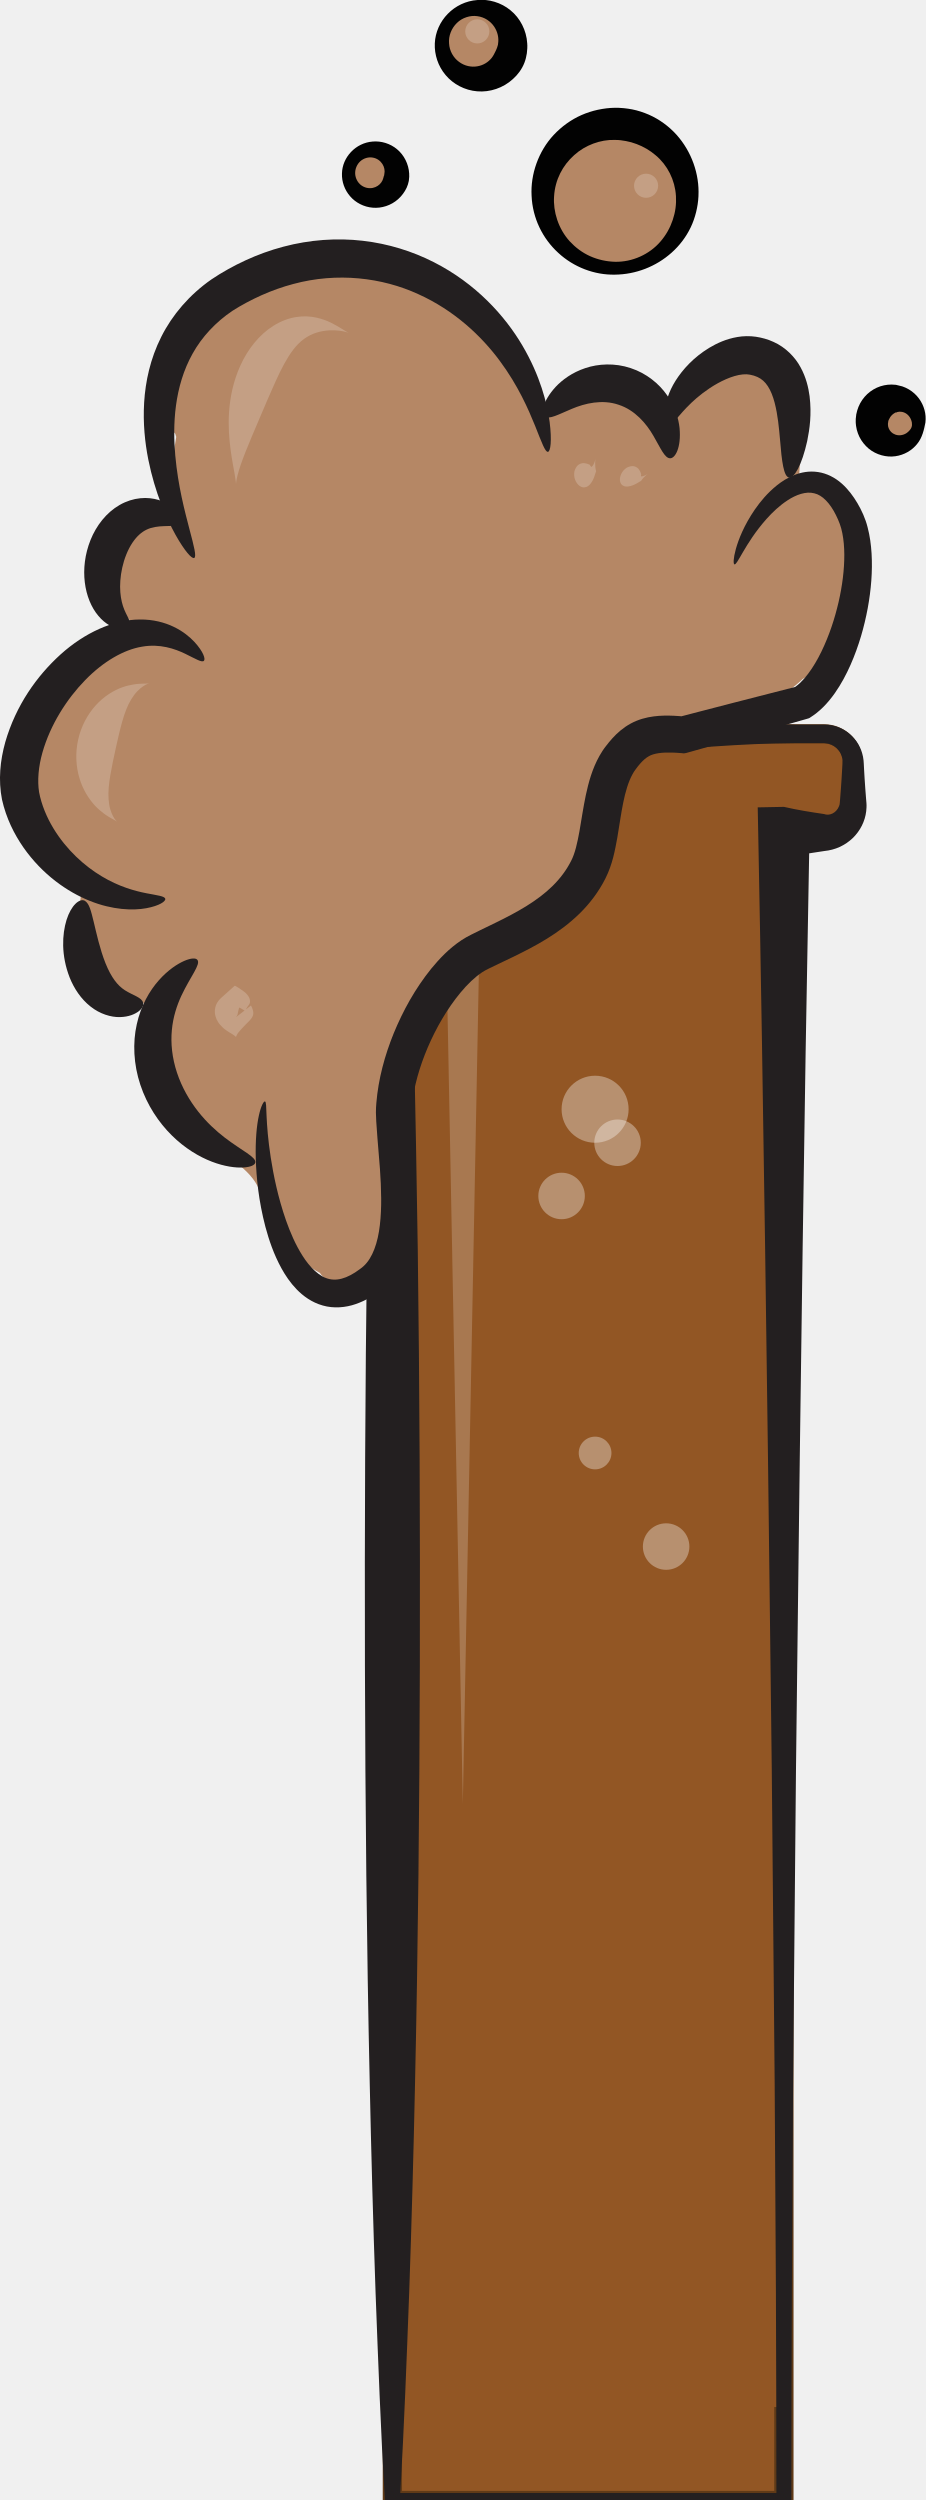
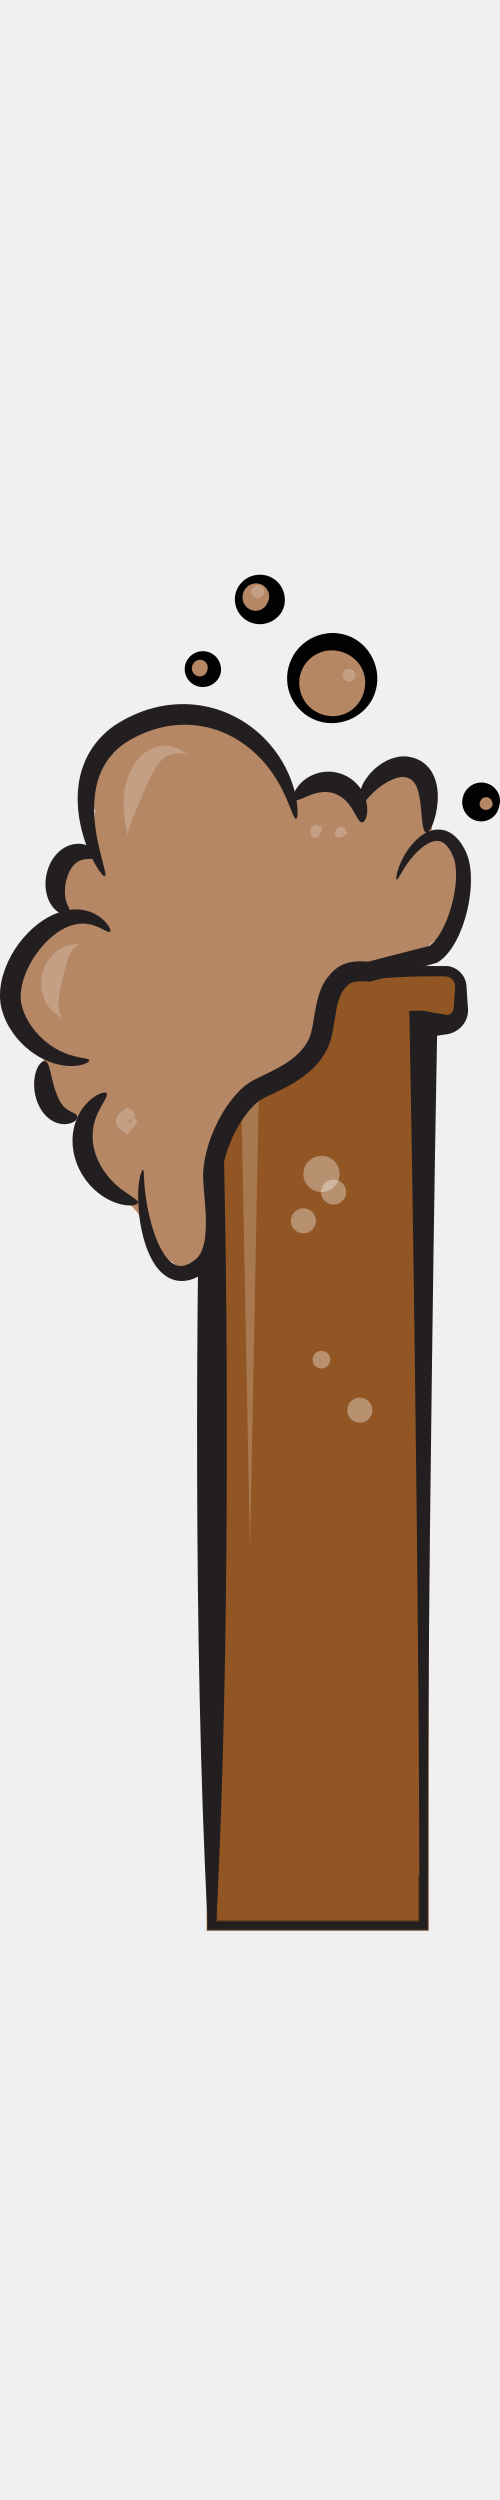
- <svg xmlns="http://www.w3.org/2000/svg" version="1.1" id="Layer_1" x="0px" y="0px" width="143.922px" height="388.714px" viewBox="0 0 143.922 388.714" enable-background="new 0 0 143.922 388.714" xml:space="preserve">
+ <svg xmlns="http://www.w3.org/2000/svg" version="1.1" id="Layer_1" x="0px" y="0px" width="100px" height="500px" viewBox="0 0 143.922 388.714" enable-background="new 0 0 143.922 388.714" xml:space="preserve">
  <g>
    <g>
      <path fill="#925624" stroke="#603A17" stroke-width="3" stroke-miterlimit="10" d="M54.779,114.104h73.334    c2.502,0,4.533,2.03,4.533,4.534v6.274c0,2.504-2.031,4.535-4.533,4.535h-6.23v259.344H61.01V129.447h-6.23    c-2.502,0-4.531-2.03-4.531-4.535v-6.274C50.248,116.134,52.277,114.104,54.779,114.104z" />
      <rect x="62.213" y="157.172" fill="#925624" width="59.617" height="217.083" />
      <path fill="#231F20" d="M134.727,125.022l-0.004-0.048c0,0,0-0.115,0-0.077l-0.002-0.024l-0.01-0.099l-0.016-0.194l-0.033-0.392    c-0.039-0.522-0.092-1.043-0.121-1.564c-0.068-1.043-0.15-2.084-0.197-3.127l-0.039-0.782c-0.014-0.298-0.047-0.692-0.115-1.028    c-0.137-0.693-0.379-1.366-0.732-1.972c-0.709-1.21-1.824-2.152-3.115-2.648c-0.65-0.25-1.318-0.381-2.031-0.394l-1.6,0.005    c-1.043,0.011-2.086,0.004-3.129-0.007c-2.084-0.018-4.168-0.077-6.254-0.165c-4.17-0.179-8.34-0.501-12.51-0.809    c-4.17-0.3-8.34-0.588-12.508-0.732c-4.172-0.147-8.342-0.235-12.512-0.301c-4.17-0.064-8.338-0.068-12.51-0.083l-12.51-0.063    c-1.988-0.028-4.004,0.737-5.5,2.065c-1.506,1.327-2.512,3.227-2.734,5.279l-0.035,0.455l-0.012,0.208l-0.014,0.514l-0.023,0.836    l-0.037,1.67c-0.025,1.114-0.018,2.229-0.014,3.344c0,0.978,0.195,2.041,0.574,2.988c0.381,0.956,0.939,1.834,1.637,2.572    c1.381,1.487,3.354,2.406,5.348,2.493c1.064,0.023,1.428-0.094,2.023-0.152c0.557-0.075,1.113-0.159,1.672-0.26    c0.318-0.058,0.637-0.129,0.955-0.194c-0.836,20.648-1.238,41.297-1.555,61.946c-0.287,21.612-0.377,43.224-0.322,64.836    c0.059,21.613,0.266,43.225,0.746,64.837c0.23,10.805,0.527,21.612,0.904,32.417c0.41,10.805,0.805,21.611,1.455,32.417v0.002    v1.162h1.162h60.873h1.16l0.002-1.162l0.023-16.21l0.055-16.209l0.191-32.417l0.299-32.419l0.15-16.207l0.195-16.21l0.396-32.418    l0.443-32.419c0.293-20.533,0.623-41.066,1.018-61.6c0.775-0.127,1.553-0.247,2.34-0.358c0.846-0.083,1.676-0.301,2.434-0.647    c0.756-0.353,1.438-0.826,2.018-1.383c1.154-1.125,1.898-2.615,2.076-4.153c0.023-0.191,0.035-0.379,0.045-0.576l0.008-0.333    C134.734,125.142,134.729,125.094,134.727,125.022z M130.986,118.715l-0.039,0.782c-0.047,1.043-0.131,2.084-0.197,3.127    c-0.029,0.521-0.082,1.042-0.121,1.564l-0.033,0.392l-0.016,0.194l-0.01,0.099l-0.002,0.024c0,0.056,0-0.047,0-0.027l-0.006,0.049    c-0.008,0.058-0.014,0.142-0.021,0.182c-0.01,0.02-0.018,0.039-0.021,0.059c-0.02,0.059-0.041,0.131-0.066,0.194    c-0.197,0.518-0.578,0.928-1.025,1.139c-0.441,0.219-0.916,0.223-1.305,0.077c-2.051-0.296-4.16-0.635-6.238-1.115h-0.002    l-4.07,0.079l0.076,3.915c0.424,21.611,0.768,43.224,1.078,64.834l0.443,32.419l0.395,32.418l0.195,16.21l0.15,16.207    l0.299,32.419l0.193,32.417l0.053,16.209l0.023,15.047H62.236c0.611-10.42,0.996-20.838,1.391-31.256    c0.377-10.806,0.676-21.613,0.904-32.417c0.482-21.612,0.689-43.224,0.748-64.837c0.055-21.612-0.035-43.224-0.322-64.836    c-0.332-21.611-0.742-43.224-1.662-64.834l-0.104-2.382l-2.182,0.099h-0.004c-1.113-0.356-2.229-0.601-3.342-0.802    c-0.559-0.101-1.115-0.184-1.672-0.259c-0.518-0.077-1.271-0.133-1.318-0.198c-0.227-0.133-0.371-0.293-0.477-0.469    c-0.049-0.09-0.082-0.178-0.098-0.265c-0.018-0.095-0.018-0.147-0.016-0.282c0.004-1.115,0.012-2.23-0.014-3.344l-0.037-1.67    l-0.043-1.331c-0.016-0.17,0.045-0.394,0.195-0.562c0.15-0.178,0.352-0.266,0.594-0.29l12.51-0.064    c4.172-0.013,8.34-0.021,12.51-0.083c4.17-0.065,8.34-0.153,12.512-0.301c4.168-0.146,8.338-0.432,12.508-0.733    c4.17-0.305,8.34-0.629,12.51-0.809c2.086-0.087,4.17-0.147,6.254-0.166c1.043-0.009,2.086-0.018,3.129-0.005l0.783,0.004    l0.389,0.001l0.197,0.002l0.158,0.008c0.328,0.021,0.697,0.104,1.012,0.245c0.65,0.272,1.184,0.801,1.475,1.418    c0.145,0.312,0.242,0.639,0.268,0.975C131.004,118.365,130.998,118.493,130.986,118.715z" />
      <g opacity="0.2">
        <polygon fill="#FFFFFF" points="74.961,125.042 71.961,280.519 68.961,125.042    " />
      </g>
      <circle opacity="0.34" fill="#FFFFFF" cx="92.529" cy="172.47" r="5.211" />
      <circle opacity="0.34" fill="#FFFFFF" cx="92.528" cy="225.921" r="2.544" />
      <circle opacity="0.34" fill="#FFFFFF" cx="87.318" cy="185.956" r="3.615" />
      <circle opacity="0.34" fill="#FFFFFF" cx="96.017" cy="177.682" r="3.616" />
      <circle opacity="0.34" fill="#FFFFFF" cx="103.574" cy="240.468" r="3.615" />
    </g>
    <g>
      <path fill="#B58765" d="M131.59,80.457c-0.285-1.004-1.078-1.725-1.998-2.031c-0.346-0.474-0.863-0.857-1.588-1.061    c-0.881-1.074-2.137-1.261-3.211-0.874c-0.252-0.066-0.508-0.13-0.762-0.191c0.752-6.528,0.57-13.188-2.742-19.059    c-1.291-2.284-4.371-1.7-5.355,0.419c-3.98-3.895-9.318,0.709-11.857,3.974c-0.467,0.602-0.693,1.242-0.744,1.862    c-1.5-1.325-3.193-2.027-5.506-2.528c-4.789-1.038-10.086-0.547-14.041,2.173c-0.803-3.311-2.688-6.243-5.467-8.507    c-0.404-0.33-0.883-0.536-1.381-0.637c-0.219-0.417-0.42-0.839-0.648-1.255c-0.615-1.115-1.525-1.551-2.428-1.522    c-4.156-6.334-9.594-11.37-17.461-8.856c-0.098,0.031-0.186,0.071-0.277,0.109c-9.27-1.858-21.572,1.002-25.051,9.356    c-4.121,3.605-6.738,8.705-4.768,14.225c0.201,0.564,0.535,1.027,0.943,1.382c0.045,0.167,0.1,0.333,0.152,0.5    c-0.705,3.627-0.619,8.375,0.604,12.023c-0.107,0.176-0.215,0.352-0.324,0.526c-2.027-0.196-4.295,0.647-5.996,1.681    c-0.723,0.44-1.146,1.087-1.326,1.785c-3.604,3.15-3.689,8.914,0.219,12.927c0.031,0.032,0.066,0.057,0.098,0.088    c-1.008,1.124-2.031,2.234-3.078,3.322c-1.902,1.979-3.77,3.955-5.494,6.021c-0.857-0.162-1.779,0.05-2.525,0.827    c-1.779,1.853-2.768,4.089-3.25,6.479c-0.42,1.236-0.76,2.511-1.021,3.844c-0.148,0.762-0.057,1.421,0.188,1.969    c-0.072,0.164-0.137,0.34-0.188,0.531c-0.906,3.378,0.277,6.046,2.334,8.235c-0.654,0.848-0.838,1.982-0.031,3.077    c0.914,1.243,4.139,3.389,5.953,5.302c-0.361,0.339-0.633,0.798-0.756,1.386c-0.648,3.109-0.533,5.665,0.314,7.906    c-1.268,4.126-0.336,9.128,4.318,10.408c1.291,0.355,2.572,0.06,3.809-0.311c0.32-0.096,0.619-0.155,0.9-0.186    c1.611,1.968,2.803,4.174,3.877,6.462c-0.381,2.598,0.67,5.798,2.586,8.151c-1.174,7.754,11.592,9.213,12.088,16.367    c0.08,1.136,0.816,2.141,1.768,2.666c1.621,3.562,3.896,6.743,7.273,8.497c0.49,0.781,1.336,1.337,2.459,1.337h2    c1.627,0,2.67-1.294,2.902-2.674c0.955-0.233,1.77-0.884,1.99-2.028c0.439-2.272,0.596-4.482,0.607-6.798    c0.004-0.492-0.117-0.922-0.309-1.299c-0.176-8.426-1.186-17.539,1.674-25.135c0.342-0.389,0.525-0.87,0.572-1.385    c0.527-1.163,1.156-2.285,1.906-3.358c0.131-0.176,0.254-0.355,0.389-0.528c0.061-0.081,0.123-0.162,0.186-0.243    c0.383-0.486,0.779-0.965,1.203-1.43c0.066-0.072,0.109-0.147,0.166-0.221c1.768-1.489,5.141-2.225,7.227-3.257    c2.152-1.065,4.031-2.857,5.85-4.401c6.932-5.884,11.975-12.554,14.369-21.375c0.703-2.586,1.176-5.243,2.576-7.563    c1.947-3.225,6.945-4.218,10.289-4.97c7-1.577,13.926-2.064,19.01-7.02c0.141-0.062,0.279-0.132,0.406-0.223    c1.162-0.831,1.643-1.554,1.865-2.73c1.215-0.381,2.121-1.552,2.121-2.86c0-0.334-0.068-0.649-0.17-0.948    c0.688-1.308,1.213-2.762,1.572-4.302C132.531,90.323,133.055,85.598,131.59,80.457z" />
      <g>
        <path fill="#231F20" d="M114.197,87.755c-0.188-0.053-0.197-0.888,0.215-2.388c0.422-1.492,1.252-3.656,2.951-6.138     c0.857-1.232,1.93-2.554,3.439-3.769c0.76-0.6,1.633-1.177,2.699-1.6c1.053-0.421,2.348-0.676,3.707-0.461     c1.359,0.199,2.66,0.885,3.66,1.775c1.014,0.892,1.791,1.954,2.451,3.065c0.629,1.061,1.25,2.401,1.58,3.742     c0.352,1.339,0.535,2.704,0.619,4.086c0.162,2.763-0.068,5.601-0.598,8.496c-0.541,2.892-1.369,5.85-2.676,8.818     c-0.662,1.481-1.434,2.969-2.461,4.424c-0.512,0.727-1.096,1.444-1.781,2.133c-0.348,0.344-0.721,0.679-1.131,1l-0.404,0.293     L126,111.543c-0.146,0.123-0.326,0.176-0.508,0.221l-0.539,0.154l-9.502,2.699l-4.93,1.388l-2.508,0.703l-0.695,0.195     c-0.412,0.085-0.816,0.308-1.248,0.206l-0.916-0.067l-0.59-0.026c-1.576-0.056-2.908,0.104-3.703,0.58     c-0.422,0.237-0.844,0.593-1.303,1.112c-0.229,0.258-0.461,0.551-0.693,0.867c-0.113,0.156-0.227,0.299-0.295,0.421     c-0.072,0.114-0.148,0.239-0.23,0.396c-0.65,1.178-1.098,2.73-1.439,4.414c-0.346,1.692-0.59,3.524-0.924,5.471     c-0.361,1.938-0.717,4.062-1.842,6.311c-1.025,2.037-2.408,3.872-4,5.437c-3.205,3.141-6.957,5.107-10.424,6.794l-2.562,1.224     l-1.229,0.598c-0.227,0.112-0.355,0.177-0.492,0.254c-0.143,0.08-0.287,0.165-0.432,0.261c-1.172,0.762-2.346,1.92-3.389,3.172     c-2.1,2.54-3.797,5.505-5.09,8.515c-1.287,3.017-2.176,6.133-2.494,9.135c-0.168,1.232-0.016,2.957,0.053,4.548l0.264,4.89     c0.129,3.267,0.146,6.522-0.352,9.771c-0.258,1.622-0.646,3.251-1.322,4.837c-0.666,1.576-1.676,3.132-3.076,4.319     c-0.344,0.293-0.736,0.573-1.066,0.782c-0.295,0.194-0.619,0.407-0.977,0.61c-0.693,0.401-1.436,0.755-2.23,1.027     c-1.572,0.555-3.451,0.714-5.137,0.224c-1.693-0.474-3.039-1.466-4.047-2.502c-1.016-1.049-1.76-2.173-2.373-3.28     c-1.215-2.222-1.938-4.4-2.49-6.439c-1.07-4.089-1.41-7.664-1.5-10.583c-0.08-2.921,0.146-5.196,0.477-6.715     c0.328-1.526,0.758-2.265,0.951-2.209c0.205,0.056,0.184,0.842,0.252,2.313c0.066,1.471,0.221,3.642,0.645,6.405     c0.434,2.753,1.102,6.129,2.383,9.804c0.646,1.824,1.455,3.736,2.568,5.482c1.088,1.729,2.611,3.302,4.201,3.619     c0.787,0.169,1.629,0.079,2.555-0.293c0.461-0.185,0.934-0.434,1.404-0.737c0.229-0.145,0.473-0.32,0.744-0.518     c0.244-0.17,0.408-0.305,0.588-0.471c1.41-1.285,2.217-3.676,2.523-6.365c0.32-2.701,0.23-5.68,0.012-8.788l-0.391-4.81     c-0.068-0.829-0.133-1.672-0.182-2.547c-0.023-0.448-0.041-0.862-0.051-1.366c-0.01-0.562,0.039-1.063,0.07-1.511     c0.311-3.719,1.289-7.34,2.709-10.838c1.441-3.492,3.297-6.887,5.838-10.041c1.293-1.568,2.732-3.094,4.676-4.4     c0.244-0.162,0.5-0.319,0.766-0.47c0.268-0.154,0.557-0.301,0.75-0.397l1.299-0.644l2.539-1.233     c3.318-1.622,6.455-3.358,8.826-5.7c1.182-1.162,2.15-2.462,2.859-3.856c0.633-1.19,0.994-2.877,1.316-4.651     c0.318-1.786,0.582-3.685,0.996-5.647c0.426-1.958,0.973-4.022,2.109-6.062c0.135-0.247,0.297-0.513,0.475-0.784     c0.17-0.268,0.342-0.484,0.498-0.694c0.316-0.416,0.654-0.835,1.033-1.253c0.75-0.832,1.713-1.687,2.875-2.311     c1.16-0.633,2.424-0.96,3.551-1.104c1.137-0.148,2.174-0.141,3.162-0.098l0.73,0.045l0.359,0.028     c0.051,0.004,0.023,0.004,0.039,0.005c0.012,0.004,0.023,0.001,0.033,0.001l0.572-0.148l2.521-0.657l4.955-1.284l9.525-2.443     c0.023-0.006,0.051-0.002,0.072-0.016l0.029-0.014c-0.002,0.002,0.006-0.002,0.08-0.053c0.221-0.161,0.441-0.346,0.662-0.549     c0.438-0.413,0.863-0.894,1.26-1.421c0.801-1.053,1.492-2.258,2.096-3.493c1.203-2.482,2.062-5.108,2.654-7.661     c0.588-2.558,0.906-5.075,0.895-7.411c-0.008-1.166-0.102-2.287-0.307-3.311c-0.197-1.033-0.527-1.878-1-2.833     c-0.896-1.811-2.1-3.101-3.373-3.377c-1.281-0.343-2.844,0.239-4.119,1.076c-1.293,0.842-2.379,1.89-3.281,2.895     c-1.807,2.031-2.928,3.9-3.674,5.164C114.785,87.108,114.406,87.816,114.197,87.755z" />
      </g>
      <g>
        <path fill="#231F20" d="M39.697,180.755c-0.066,0.4-0.721,0.712-1.898,0.776c-1.172,0.06-2.881-0.146-4.859-0.907     c-1.971-0.755-4.201-2.078-6.227-4.085c-2.021-1.996-3.834-4.678-4.891-7.866c-1.062-3.181-1.207-6.536-0.555-9.414     c0.631-2.893,2.008-5.237,3.432-6.839c1.432-1.616,2.883-2.547,3.953-3.016c1.084-0.462,1.805-0.476,2.045-0.15     c0.533,0.697-1.064,2.537-2.488,5.55c-0.699,1.507-1.305,3.319-1.488,5.369c-0.197,2.042,0.037,4.322,0.797,6.614     c0.76,2.292,1.953,4.344,3.287,6.035c1.334,1.698,2.807,3.034,4.154,4.071C37.658,178.956,39.842,179.899,39.697,180.755z" />
      </g>
      <g>
        <path fill="#231F20" d="M13.174,140.05c0.709,0.422,0.967,1.544,1.4,3.298c0.42,1.737,0.936,4.172,1.828,6.417     c0.445,1.115,0.941,2.021,1.434,2.682c0.49,0.666,0.988,1.133,1.59,1.527c1.211,0.778,2.641,1.112,2.826,1.936     c0.1,0.396-0.105,0.87-0.68,1.325c-0.572,0.439-1.545,0.881-2.928,0.908c-1.365,0.041-3.141-0.488-4.582-1.655     c-1.457-1.148-2.541-2.77-3.229-4.492c-1.354-3.473-1.176-6.713-0.49-8.953c0.352-1.121,0.861-2.001,1.398-2.523     C12.279,139.99,12.812,139.858,13.174,140.05z" />
      </g>
      <g>
        <path fill="#231F20" d="M31.697,102.755c-0.32,0.293-1.271-0.311-2.881-1.095c-1.602-0.775-3.951-1.61-6.748-1.108     c-2.787,0.455-5.99,2.279-8.828,5.2c-2.822,2.898-5.391,6.863-6.641,11.253c-0.619,2.166-0.812,4.384-0.518,6.182     c0.365,1.93,1.186,3.892,2.201,5.571c2.059,3.411,4.902,5.925,7.541,7.501c2.658,1.6,5.137,2.276,6.908,2.622     c1.777,0.345,2.881,0.45,2.965,0.875c0.084,0.381-0.889,1.078-2.959,1.461c-2.045,0.375-5.23,0.283-8.768-1.142     c-3.514-1.406-7.363-4.088-10.312-8.287c-1.463-2.111-2.686-4.547-3.344-7.458c-0.604-3.073-0.287-6.08,0.508-8.944     c1.65-5.708,4.9-10.285,8.611-13.643c3.707-3.341,8.205-5.413,12.316-5.42c2.033-0.025,3.869,0.458,5.287,1.151     c1.43,0.691,2.461,1.553,3.184,2.323C31.656,101.363,31.988,102.5,31.697,102.755z" />
      </g>
      <g>
        <path fill="#231F20" d="M28.197,81.255c-0.219,0.361-0.75,0.477-1.482,0.517c-0.725,0.039-1.668,0.002-2.59,0.167     c-0.934,0.16-1.736,0.521-2.467,1.186c-0.738,0.662-1.471,1.727-2.016,3.08c-0.545,1.352-0.842,2.801-0.934,4.085     c-0.094,1.293,0.02,2.411,0.234,3.3c0.207,0.899,0.545,1.599,0.852,2.193c0.301,0.591,0.543,1.075,0.402,1.472     c-0.131,0.379-0.658,0.657-1.588,0.54c-0.91-0.108-2.24-0.734-3.316-2.042c-2.209-2.614-3.002-7.327-1.215-11.796     c0.896-2.227,2.453-4.256,4.531-5.445c1.029-0.591,2.156-0.944,3.209-1.043c1.057-0.112,2.02,0.027,2.816,0.258     c1.604,0.482,2.574,1.295,3.115,1.951C28.291,80.348,28.408,80.911,28.197,81.255z" />
      </g>
      <g>
        <path fill="#231F20" d="M85.197,70.255c-0.426,0.062-0.969-1.455-1.998-4.045c-1.043-2.573-2.633-6.254-5.5-10.115     c-2.84-3.837-7.061-7.843-12.693-10.373c-5.582-2.559-12.564-3.417-19.412-1.564c-1.709,0.45-3.363,1.047-4.949,1.755     c-0.793,0.354-1.57,0.738-2.328,1.144c-0.742,0.399-1.537,0.856-2.156,1.261c-2.641,1.768-4.779,4.088-6.201,6.644     c-1.441,2.562-2.229,5.363-2.596,8.081c-0.363,2.724-0.326,5.364-0.113,7.773c0.439,4.837,1.502,8.751,2.207,11.467     c0.725,2.718,1.121,4.281,0.74,4.472c-0.357,0.181-1.467-1.035-2.904-3.593c-1.41-2.56-3.186-6.474-4.242-11.738     c-0.516-2.628-0.834-5.603-0.639-8.852c0.197-3.235,0.943-6.783,2.658-10.192c1.705-3.416,4.385-6.55,7.797-8.93     c0.902-0.616,1.709-1.092,2.598-1.593c0.877-0.49,1.781-0.953,2.713-1.38c1.861-0.856,3.83-1.579,5.883-2.12     c4.1-1.092,8.33-1.384,12.324-0.922c3.998,0.454,7.744,1.645,11.014,3.303c6.58,3.326,11.121,8.379,13.842,13.019     c2.75,4.681,3.826,8.95,4.219,11.865C85.836,68.563,85.59,70.203,85.197,70.255z" />
      </g>
      <g>
        <path fill="#231F20" d="M104.197,71.255c-0.854,0.004-1.486-1.588-2.602-3.492c-1.098-1.909-2.881-4.019-5.424-4.833     c-2.523-0.866-5.213-0.227-7.264,0.641c-2.055,0.858-3.545,1.715-4.211,1.184c-0.621-0.472-0.35-2.355,1.699-4.602     c1.027-1.091,2.555-2.233,4.602-2.914c2.025-0.686,4.598-0.832,7.059-0.005c2.469,0.805,4.443,2.452,5.662,4.214     c1.24,1.77,1.785,3.61,1.945,5.112C105.943,69.613,104.975,71.275,104.197,71.255z" />
      </g>
      <g>
        <path fill="#231F20" d="M122.697,74.255c-0.842-0.118-1.143-2.48-1.42-5.958c-0.158-1.724-0.33-3.762-0.834-5.69     c-0.25-0.955-0.6-1.863-1.049-2.549c-0.457-0.694-0.947-1.131-1.623-1.444c-0.34-0.159-0.738-0.276-1.172-0.358     c-0.23-0.04-0.34-0.052-0.518-0.06s-0.371-0.001-0.574,0.019c-0.818,0.071-1.762,0.367-2.643,0.753     c-1.785,0.783-3.35,1.904-4.551,2.925c-1.203,1.034-2.057,1.995-2.668,2.705c-0.617,0.703-1.023,1.194-1.449,1.159     c-0.395-0.026-0.791-0.68-0.764-1.901c0.018-1.211,0.508-2.907,1.613-4.667c1.111-1.749,2.775-3.606,5.213-5.097     c1.227-0.731,2.648-1.396,4.416-1.695c0.439-0.074,0.902-0.122,1.387-0.129c0.482-0.014,1.041,0.029,1.475,0.093     c0.891,0.137,1.822,0.378,2.736,0.801c1.855,0.821,3.367,2.376,4.199,3.938c0.861,1.573,1.223,3.115,1.408,4.505     c0.338,2.794,0.014,5.103-0.371,6.982C124.674,72.327,123.49,74.369,122.697,74.255z" />
      </g>
      <g opacity="0.2">
        <path fill="#FFFFFF" d="M36.697,75.255c0,0-0.023-0.491-0.186-1.396c-0.152-0.904-0.43-2.227-0.652-3.898     c-0.219-1.668-0.398-3.688-0.24-5.937c0.156-2.244,0.637-4.73,1.771-7.221c1.127-2.471,2.873-4.744,5.141-6.157     c1.119-0.705,2.348-1.167,3.512-1.35c1.168-0.184,2.248-0.112,3.156,0.088c1.824,0.408,2.994,1.176,3.789,1.64     c0.781,0.494,1.203,0.739,1.209,0.73c0,0-0.457-0.208-1.354-0.327c-0.881-0.119-2.232-0.142-3.615,0.289     c-0.689,0.217-1.363,0.547-1.969,0.992c-0.607,0.444-1.148,0.996-1.648,1.643c-1,1.296-1.873,2.996-2.764,4.949     c-0.887,1.952-1.719,3.946-2.52,5.813c-0.791,1.869-1.549,3.615-2.141,5.119c-0.594,1.504-1.027,2.763-1.246,3.644     C36.711,74.758,36.695,75.257,36.697,75.255z" />
      </g>
      <g opacity="0.2">
        <path fill="#FFFFFF" d="M18.197,127.755c0,0-0.07-0.058-0.227-0.145l-0.697-0.391c-0.299-0.184-0.701-0.397-1.117-0.723     c-0.418-0.322-0.916-0.711-1.385-1.227c-0.945-1.018-1.893-2.49-2.422-4.289c-0.537-1.792-0.666-3.887-0.197-5.975     c0.461-2.088,1.473-3.948,2.744-5.346c1.271-1.406,2.793-2.32,4.109-2.79c0.656-0.245,1.281-0.36,1.799-0.45     c0.521-0.094,0.975-0.098,1.326-0.119c0.354-0.018,0.621-0.012,0.799-0.021c0.178-0.007,0.268-0.024,0.268-0.024     s-0.375,0.069-0.938,0.453c-0.283,0.177-0.598,0.457-0.922,0.788c-0.328,0.328-0.633,0.768-0.928,1.236     c-0.592,0.953-1.031,2.154-1.398,3.435c-0.367,1.29-0.676,2.679-1.002,4.137c-0.318,1.459-0.625,2.862-0.85,4.201     c-0.227,1.336-0.361,2.622-0.275,3.75c0.047,0.558,0.115,1.089,0.25,1.534c0.133,0.445,0.279,0.836,0.445,1.128     C17.896,127.521,18.201,127.757,18.197,127.755z" />
      </g>
      <g opacity="0.2">
        <path fill="#FFFFFF" d="M36.697,161.255c0.008-0.002-0.043-0.104-0.279-0.259c-0.107-0.081-0.25-0.178-0.441-0.292     c-0.18-0.116-0.457-0.241-0.666-0.409c-0.217-0.165-0.516-0.351-0.725-0.581c-0.213-0.229-0.496-0.486-0.666-0.782     c-0.391-0.586-0.586-1.316-0.492-2.021c0.09-0.709,0.453-1.301,0.941-1.738l2.133-1.911l0.195,0.093     c0.244,0.117,0.494,0.314,0.783,0.502c0.275,0.206,0.656,0.398,1.023,0.871c0.18,0.227,0.311,0.505,0.35,0.726     c0.045,0.224,0.021,0.388-0.01,0.511c-0.098,0.25-0.227,0.381-0.316,0.509c-0.383,0.486-0.348,0.799-0.33,0.781     c0.025-0.02-0.201-0.147-0.789-0.498c-0.145-0.08-0.322-0.182-0.496-0.179c-0.018,0.002-0.035,0.002-0.051,0.007     c-0.027,0.011,0.01-0.002,0.057-0.019l0.119-0.05c0.113-0.044,0.201-0.091,0.252-0.123c0.104-0.062,0.096-0.083,0.053-0.021     c-0.045,0.061-0.125,0.208-0.205,0.468c-0.035,0.123-0.08,0.281-0.115,0.462l-0.076,0.408c-0.037,0.144-0.133,0.327-0.248,0.444     l2.328-1.818c0.256,0.494,0.4,0.938,0.354,1.33c-0.047,0.392-0.287,0.718-0.641,1.088c-0.148,0.182-0.398,0.379-0.566,0.573     c-0.162,0.194-0.406,0.4-0.564,0.593c-0.15,0.189-0.367,0.386-0.49,0.552c-0.131,0.167-0.227,0.312-0.285,0.428     C36.689,161.14,36.691,161.257,36.697,161.255z" />
      </g>
      <g opacity="0.2">
        <path fill="#FFFFFF" d="M91.697,72.255c-0.004-0.007-0.01,0.038,0.113,0.193c0.053,0.069,0.131,0.162,0.268,0.257     c0.113,0.076,0.045,0.029,0.018,0.017l-0.078-0.04c-0.064-0.023-0.09-0.034-0.131-0.035c-0.016-0.003-0.021,0.003,0.006-0.008     c0.059-0.016,0.223-0.138,0.359-0.369c0.139-0.227,0.23-0.505,0.301-0.757c0.021-0.075,0.08-0.412,0.025-0.064     c-0.025,0.18-0.045,0.453-0.039,0.638c0.004,0.18,0.01,0.435,0.029,0.584c0.018,0.164,0.039,0.285,0.061,0.371     c0.039,0.195,0.07,0.22,0.07,0.22c-0.002-0.014-0.025,0.011-0.082,0.201L92.5,73.829c-0.049,0.148-0.121,0.392-0.203,0.563     c-0.082,0.178-0.193,0.439-0.32,0.601c-0.123,0.17-0.283,0.402-0.461,0.521c-0.172,0.148-0.385,0.235-0.6,0.263     c-0.229,0.021-0.453-0.015-0.709-0.17c-0.234-0.141-0.486-0.397-0.658-0.734c-0.184-0.34-0.305-0.789-0.275-1.234     c-0.006-0.458,0.225-0.872,0.43-1.148c0.209-0.268,0.535-0.408,0.76-0.451c0.225-0.073,0.486-0.011,0.646,0.02     c0.172,0.035,0.291,0.085,0.377,0.117C91.672,72.257,91.701,72.262,91.697,72.255z" />
      </g>
      <g opacity="0.2">
        <path fill="#FFFFFF" d="M99.697,73.755c0.002-0.007-0.025,0.02-0.035,0.215c-0.002,0.043-0.002,0.094,0,0.155     c-0.002,0.035,0.029,0.199,0.018,0.132c-0.006-0.043-0.027-0.098-0.035-0.128c-0.033-0.084-0.082-0.107-0.041-0.084     c0.035,0.021,0.18,0.042,0.363-0.005c0.184-0.043,0.367-0.136,0.529-0.228l0.219-0.143l0.049-0.035     c0.004-0.003,0.021-0.018,0.014-0.012l-0.068,0.052l-0.242,0.205c-0.133,0.119-0.316,0.294-0.416,0.407     c-0.109,0.122-0.186,0.216-0.236,0.286c-0.119,0.155-0.121,0.188-0.117,0.184c0.004-0.005-0.023,0-0.189,0.106l-0.322,0.194     c-0.133,0.077-0.35,0.208-0.521,0.28c-0.174,0.078-0.43,0.195-0.625,0.231c-0.197,0.046-0.467,0.109-0.67,0.083     c-0.217-0.002-0.42-0.075-0.584-0.192c-0.17-0.128-0.297-0.296-0.363-0.568c-0.061-0.247-0.055-0.586,0.061-0.927     c0.111-0.354,0.338-0.737,0.668-1.018c0.312-0.312,0.758-0.43,1.088-0.469c0.324-0.034,0.643,0.106,0.82,0.239     c0.197,0.112,0.328,0.343,0.41,0.479c0.088,0.149,0.127,0.27,0.158,0.354C99.686,73.738,99.695,73.762,99.697,73.755z" />
      </g>
      <g>
        <circle fill="#B58765" cx="95.626" cy="30.479" r="11.224" />
        <path fill="#020202" d="M108.6,30.523c-0.078,1.598-0.494,3.345-1.207,4.83c-0.721,1.508-1.746,2.845-2.963,3.929     c-2.432,2.179-5.605,3.39-8.803,3.421c-3.201,0.073-6.436-1.169-8.83-3.393c-2.422-2.214-3.998-5.382-4.143-8.875     c-0.184-3.302,1.051-6.908,3.455-9.472c1.205-1.281,2.666-2.351,4.303-3.071c0.818-0.357,1.674-0.635,2.549-0.824     c0.438-0.094,0.881-0.167,1.326-0.222l0.668-0.062l0.734-0.028l0.551,0.011l0.725,0.049c0.457,0.046,0.895,0.108,1.338,0.193     c0.883,0.176,1.742,0.46,2.566,0.813c1.646,0.723,3.117,1.801,4.303,3.11c2.363,2.632,3.598,6.152,3.428,9.545V30.523z      M105.1,30.479c-0.143-2.494-1.33-4.814-3.146-6.327c-0.891-0.769-1.908-1.357-2.979-1.758c-0.533-0.209-1.086-0.354-1.645-0.462     c-0.277-0.056-0.566-0.099-0.84-0.129l-0.377-0.032l-0.551-0.015c-2.166-0.064-4.559,0.79-6.291,2.368     c-1.775,1.581-2.965,3.815-3.119,6.4c-0.172,2.394,0.674,5.068,2.432,6.998c0.885,0.96,1.959,1.769,3.168,2.311     c1.213,0.54,2.529,0.835,3.875,0.871c2.689,0.06,5.357-1.152,7.07-3.153c0.859-0.994,1.502-2.146,1.904-3.354     c0.414-1.229,0.576-2.42,0.5-3.761L105.1,30.479z" />
      </g>
      <g>
        <circle fill="#B58765" cx="74.213" cy="6.755" r="5.5" />
        <path fill="#020202" d="M81.977,6.813l0.016,0.27l-0.008,0.431c-0.012,0.266-0.031,0.514-0.068,0.771     c-0.076,0.51-0.199,1.018-0.389,1.501c-0.381,0.97-1.016,1.825-1.777,2.505c-1.508,1.391-3.594,2.078-5.537,1.909     c-1.951-0.151-3.754-1.123-4.922-2.521c-1.188-1.397-1.76-3.197-1.686-4.923c0.143-3.5,3.002-6.506,6.641-6.755     c1.695-0.163,3.658,0.373,5.125,1.598c1.494,1.202,2.492,3.125,2.605,5.158V6.813z M77.449,6.755     c0.129-0.853-0.062-1.791-0.615-2.62C76.27,3.311,75.369,2.66,74.182,2.51c-1.049-0.149-2.316,0.233-3.146,1.066     c-0.846,0.824-1.316,2.021-1.213,3.179c0.059,1.159,0.674,2.222,1.537,2.855c0.861,0.65,1.92,0.866,2.854,0.701     c0.941-0.155,1.719-0.656,2.242-1.314c0.256-0.336,0.438-0.7,0.607-1.062c0.086-0.182,0.172-0.366,0.238-0.563l0.088-0.296     l0.033-0.108l0.029-0.27L77.449,6.755z" />
      </g>
      <g>
        <circle fill="#B58765" cx="57.947" cy="27.005" r="3.75" />
        <path fill="#020202" d="M63.621,27.103l0.008,0.369c-0.01,0.192-0.035,0.43-0.062,0.643c-0.07,0.381-0.184,0.733-0.34,1.078     c-0.32,0.679-0.777,1.281-1.32,1.771c-1.094,0.979-2.578,1.453-3.959,1.329c-1.373-0.108-2.674-0.79-3.51-1.776     c-0.857-0.978-1.309-2.264-1.268-3.511c0.029-2.53,2.125-4.799,4.777-4.997c1.293-0.115,2.723,0.292,3.795,1.203     c1.084,0.896,1.803,2.309,1.881,3.794L63.621,27.103z M59.771,27.005c0.086-0.481-0.004-1.021-0.314-1.509     c-0.312-0.485-0.834-0.885-1.51-0.994c-0.662-0.117-1.391,0.095-1.928,0.575c-0.531,0.494-0.822,1.202-0.795,1.928     c0.035,0.72,0.393,1.385,0.93,1.793c0.549,0.409,1.199,0.535,1.793,0.42c0.588-0.117,1.053-0.449,1.346-0.867     c0.15-0.205,0.25-0.436,0.305-0.663c0.027-0.112,0.055-0.231,0.088-0.329c0.008-0.03,0.023-0.035,0.045-0.085l0.043-0.367     L59.771,27.005z" />
      </g>
      <g>
        <circle fill="#B58765" cx="139.199" cy="65.627" r="3.629" />
        <path fill="#020202" d="M143.889,65.682c-0.205,1.079-0.48,2.374-1.289,3.346c-0.781,0.99-2.01,1.725-3.4,1.911     c-1.371,0.198-2.947-0.21-4.129-1.183c-0.582-0.493-1.086-1.109-1.441-1.819c-0.172-0.358-0.314-0.732-0.412-1.121     c-0.041-0.195-0.082-0.392-0.113-0.589l-0.031-0.298l-0.014-0.15l-0.004-0.074l-0.002-0.038l-0.002-0.018l0.002-0.147     l0.002-0.356c0.014-0.209,0.043-0.477,0.08-0.711c0.082-0.414,0.193-0.794,0.344-1.175c0.309-0.752,0.779-1.434,1.365-1.984     c0.59-0.549,1.293-0.967,2.049-1.214c0.379-0.118,0.764-0.204,1.152-0.242c0.195-0.013,0.389-0.025,0.582-0.028l0.682,0.043     l0.352,0.087c0.195,0.041,0.43,0.098,0.635,0.156c0.367,0.126,0.693,0.281,1.012,0.464c0.629,0.373,1.16,0.859,1.568,1.412     c0.818,1.102,1.16,2.454,1.014,3.676V65.682z M141.766,65.627c-0.139-0.68-0.58-1.216-1.111-1.455     c-0.264-0.119-0.537-0.17-0.787-0.162c-0.123,0.006-0.25,0.025-0.348,0.053c-0.029,0.024-0.029,0.04-0.07,0.051l-0.359,0.05     c0.217,0.007,0.059,0.002,0.107,0.005l-0.004,0l-0.004,0.003l-0.008,0.005l-0.02,0.011l-0.033,0.019l-0.068,0.037l-0.123,0.077     c-0.076,0.06-0.146,0.11-0.207,0.168c-0.123,0.117-0.225,0.237-0.309,0.359c-0.084,0.123-0.152,0.245-0.205,0.371     c-0.027,0.059-0.053,0.135-0.07,0.185c0,0-0.008-0.033-0.023-0.007l-0.035,0.355c0.008-0.255,0.002-0.07,0.004-0.126v0.002v0.003     v0.007v0.014l-0.004,0.027l-0.014,0.058c-0.002,0.039-0.002,0.075-0.01,0.114c0.002,0.076-0.006,0.157,0.002,0.241     c0.008,0.168,0.041,0.356,0.129,0.535c0.16,0.378,0.473,0.75,1.004,0.942c0.512,0.191,1.172,0.146,1.73-0.214     c0.271-0.183,0.521-0.425,0.707-0.722c0.086-0.149,0.145-0.32,0.16-0.487v-0.217l-0.029-0.358L141.766,65.627z" />
      </g>
      <circle opacity="0.2" fill="#FFFFFF" cx="100.457" cy="28.881" r="1.875" />
      <circle opacity="0.2" fill="#FFFFFF" cx="74.213" cy="4.881" r="1.875" />
    </g>
  </g>
</svg>
